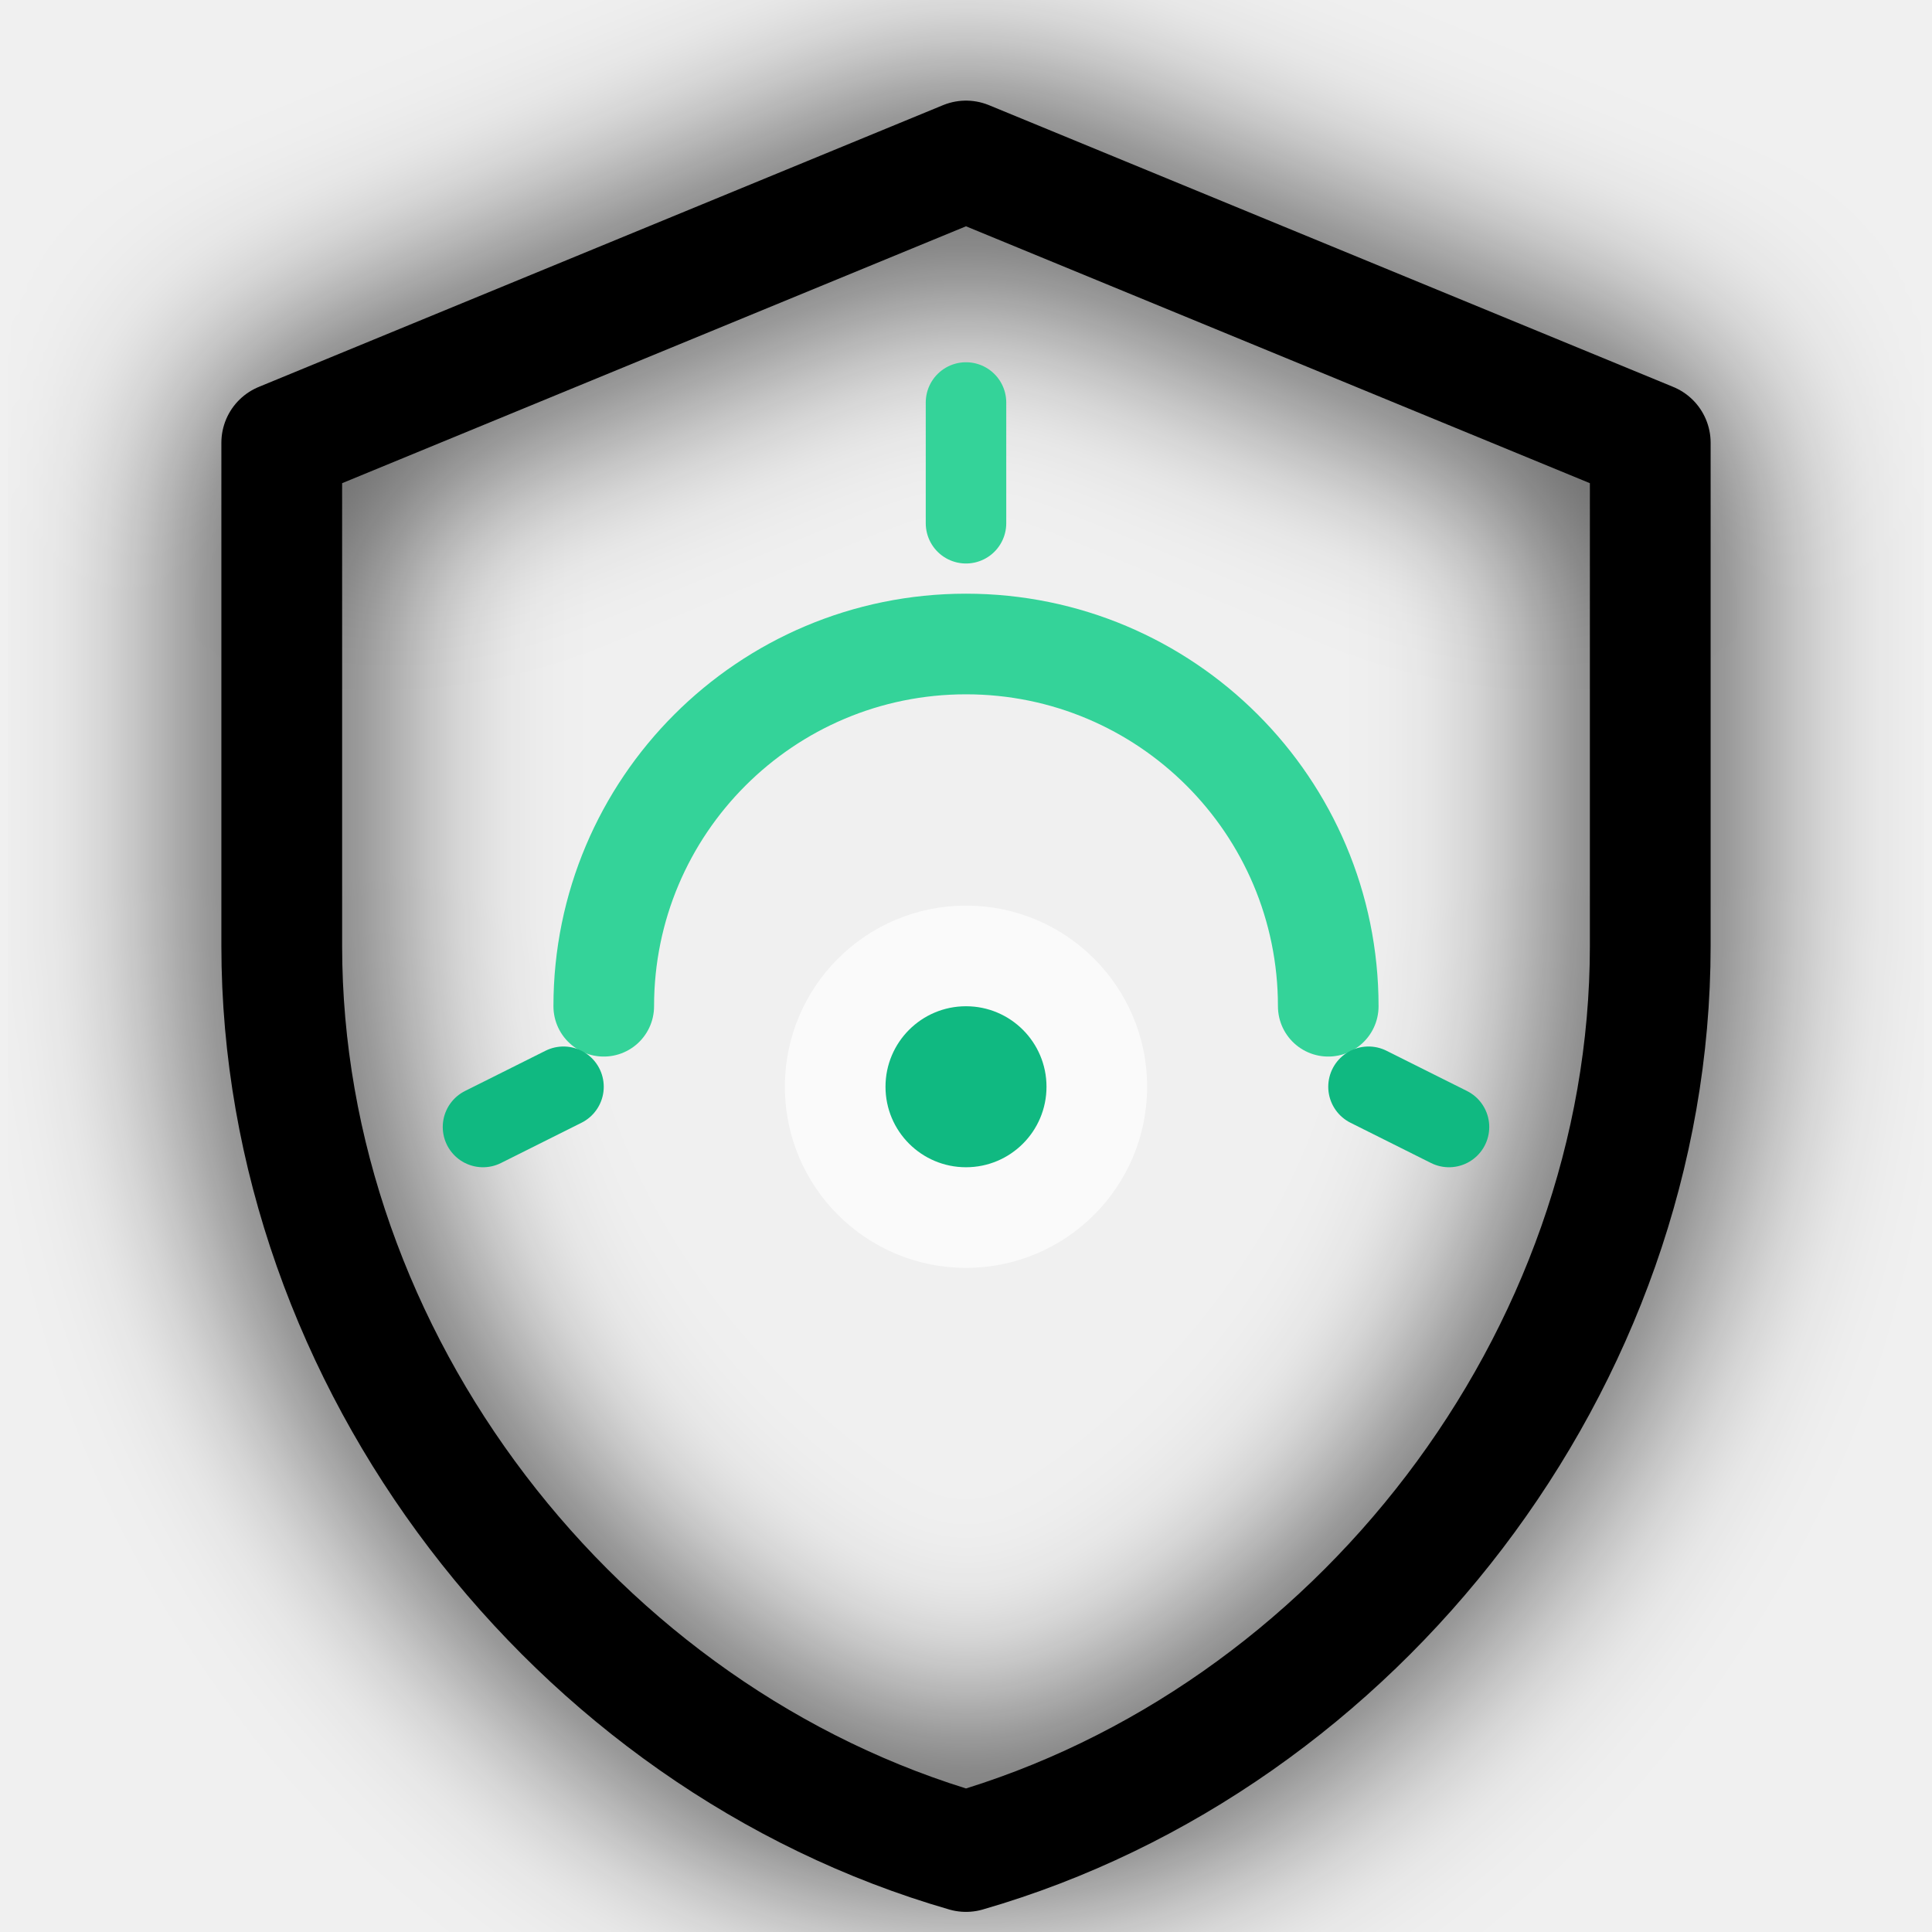
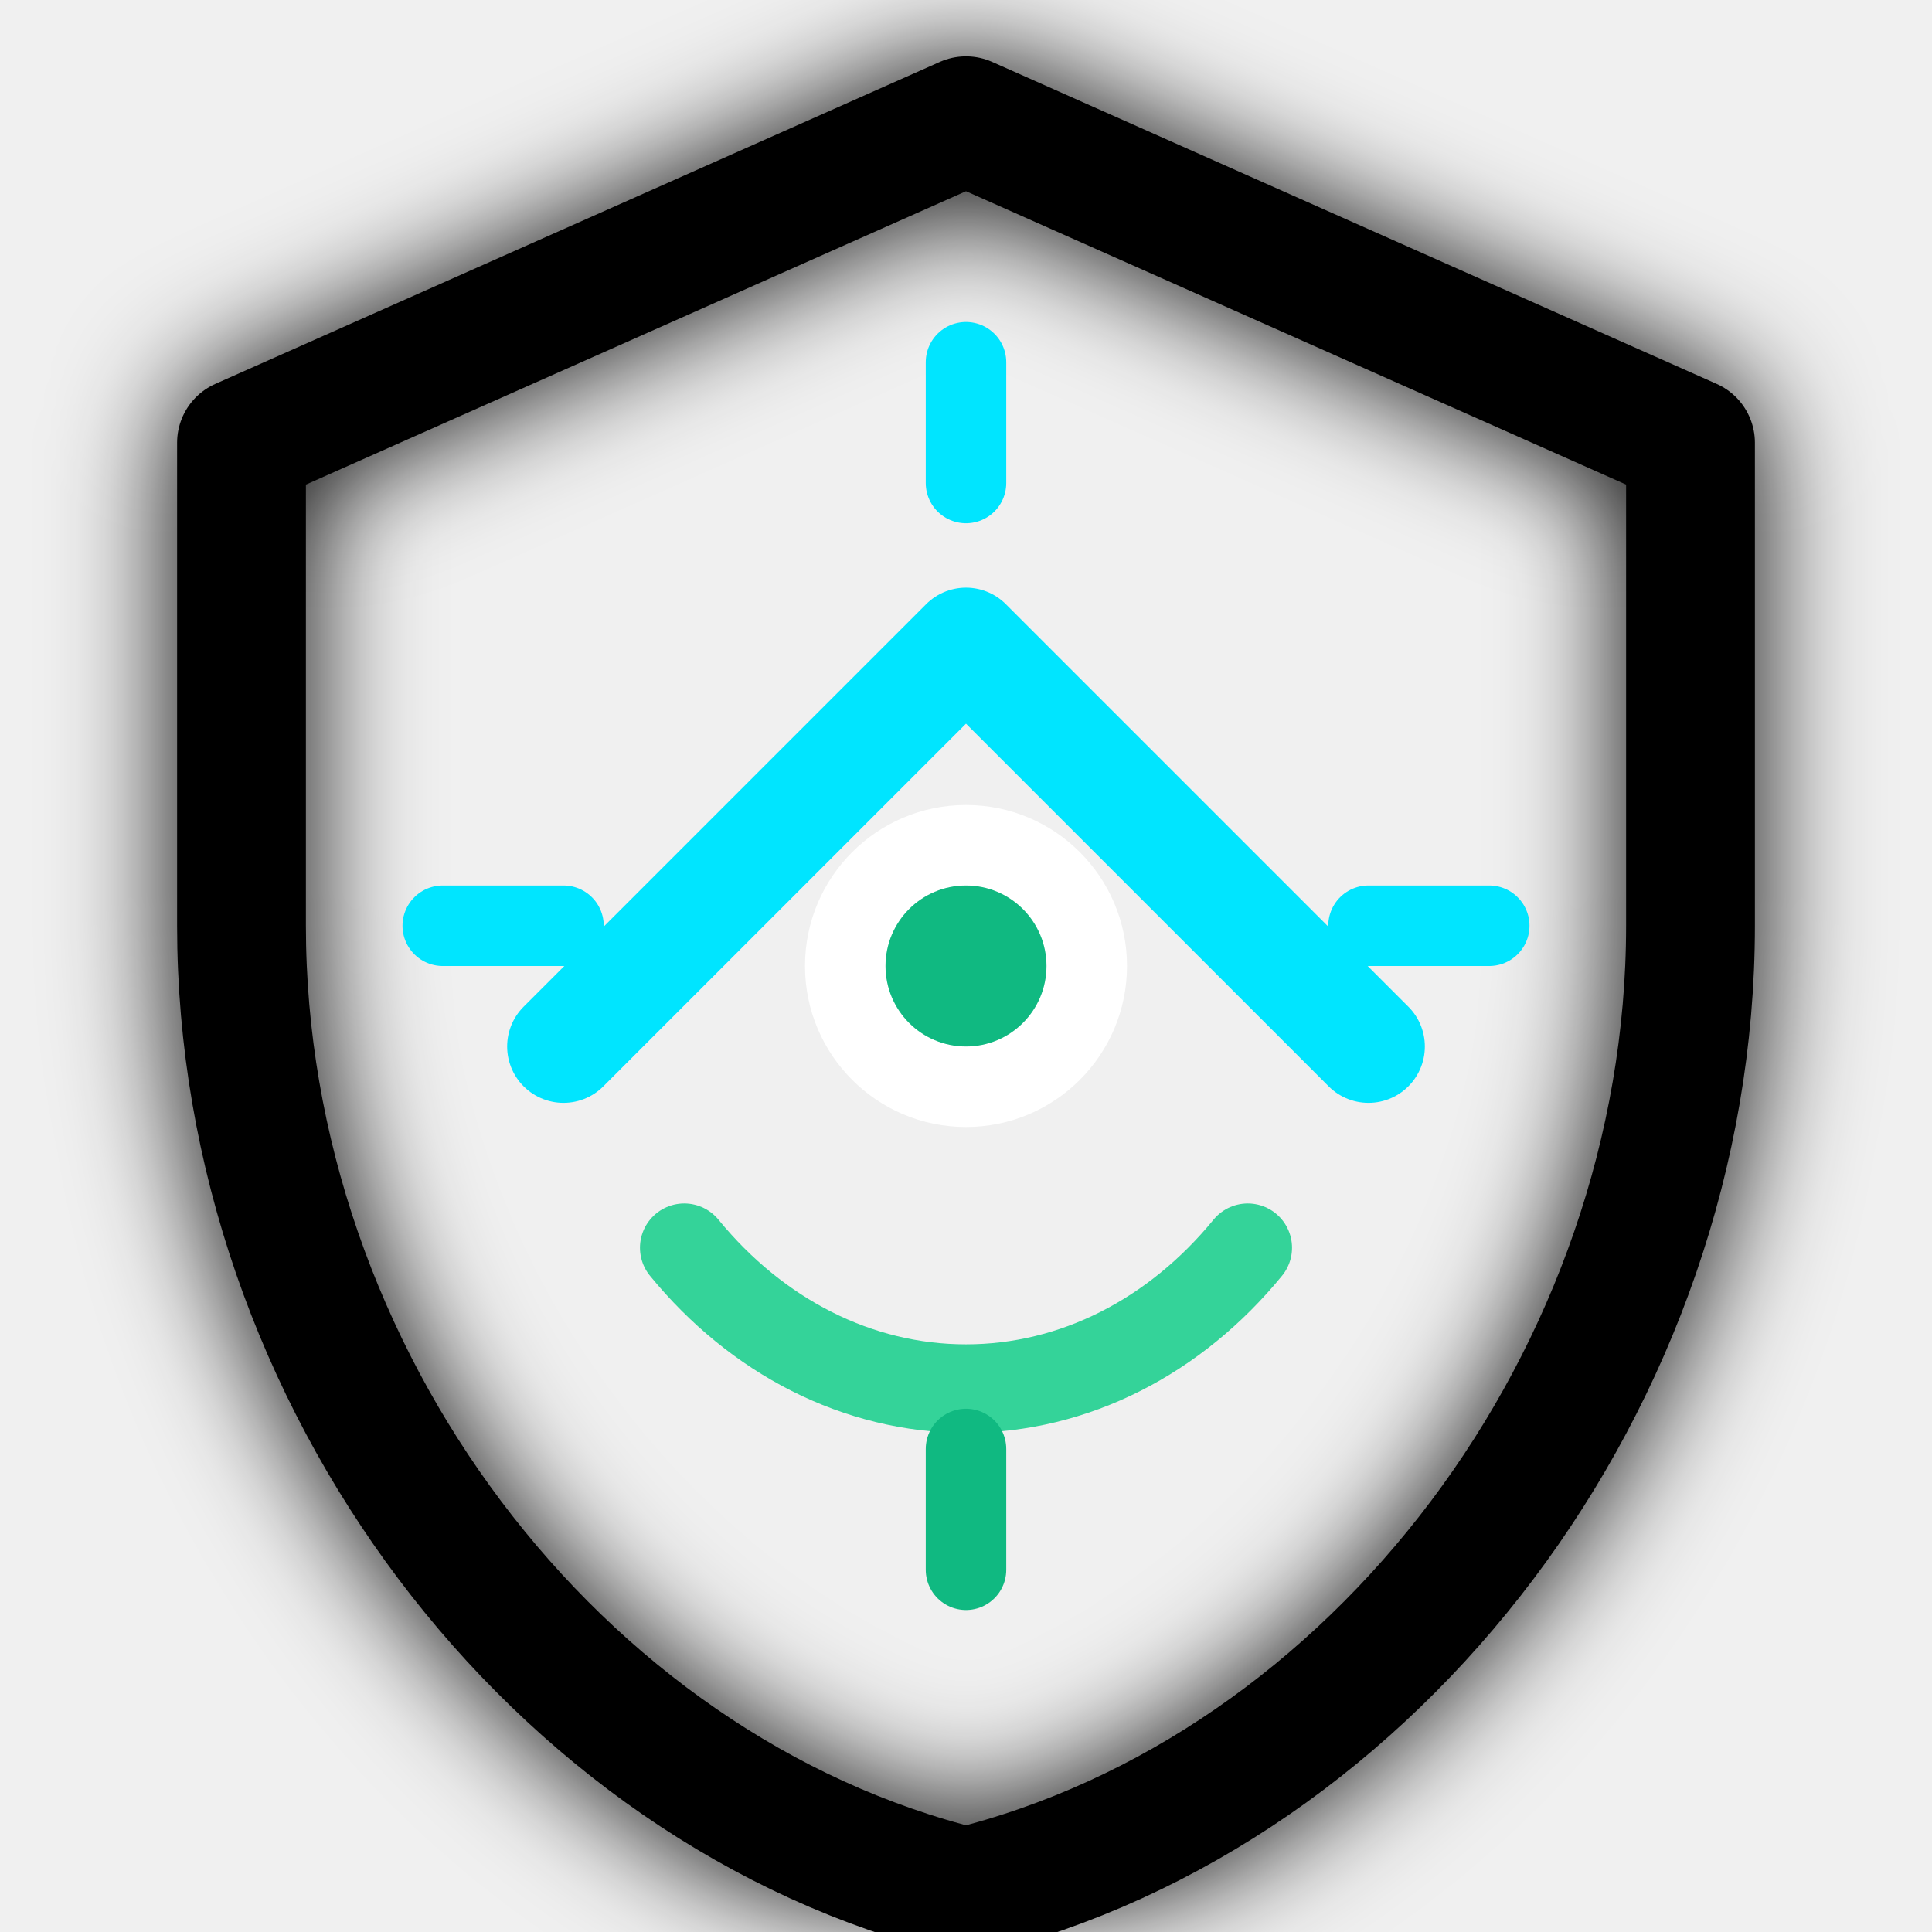
<svg xmlns="http://www.w3.org/2000/svg" viewBox="0 0 48 48" fill="none">
  <defs>
-     <linearGradient id="auraGlowGrad" x1="4" y1="4" x2="44" y2="44" gradientUnits="userSpaceOnUse">
-       <stop offset="0%" stopColor="#34D399" />
-       <stop offset="50%" stopColor="#10B981" />
+     <linearGradient id="auraApertureGrad" x1="6" y1="4" x2="42" y2="44" gradientUnits="userSpaceOnUse">
+       <stop offset="0%" stopColor="#00E5FF" />
+       <stop offset="45%" stopColor="#10B981" />
      <stop offset="100%" stopColor="#059669" />
    </linearGradient>
-     <filter id="auraEmblemGlow" x="-20%" y="-20%" width="140%" height="140%">
-       <feDropShadow dx="0" dy="0" stdDeviation="2.5" floodColor="#10B981" floodOpacity="0.6" />
+     <filter id="auraLaserBloom" x="-25%" y="-25%" width="150%" height="150%">
+       <feGaussianBlur stdDeviation="1.5" result="blur" />
+       <feMerge>
+         <feMergeNode in="blur" />
+         <feMergeNode in="SourceGraphic" />
+       </feMerge>
    </filter>
  </defs>
-   <path d="M24 4L7 11V23.5C7 33.8 14.3 43.2 24 46C33.7 43.2 41 33.8 41 23.5V11L24 4Z" stroke="url(#auraGlowGrad)" stroke-width="3" stroke-linecap="round" stroke-linejoin="round" filter="url(#auraEmblemGlow)" />
-   <path d="M15 25C15 20.029 19.029 16 24 16C28.971 16 33 20.029 33 25" stroke="#34D399" stroke-width="2.5" stroke-linecap="round" />
-   <circle cx="24" cy="27" r="4.5" fill="#FAFAFA" />
-   <circle cx="24" cy="27" r="2" fill="#10B981" />
-   <path d="M24 10V13" stroke="#34D399" stroke-width="2" stroke-linecap="round" />
-   <path d="M12 28L14 27" stroke="#10B981" stroke-width="2" stroke-linecap="round" />
-   <path d="M36 28L34 27" stroke="#10B981" stroke-width="2" stroke-linecap="round" />
+   <path d="M24 3L6 11V23C6 34.2 13.8 44.5 24 47C34.2 44.5 42 34.2 42 23V11L24 3Z" stroke="url(#auraApertureGrad)" stroke-width="3.2" stroke-linecap="round" stroke-linejoin="round" filter="url(#auraLaserBloom)" />
+   <path d="M14 26L24 16L34 26" stroke="#00E5FF" stroke-width="2.8" stroke-linecap="round" stroke-linejoin="round" />
+   <path d="M17 31C18.8 33.2 21.3 34.5 24 34.5C26.7 34.5 29.2 33.2 31 31" stroke="#34D399" stroke-width="2.2" stroke-linecap="round" />
+   <circle cx="24" cy="24" r="4" fill="#FFFFFF" />
+   <circle cx="24" cy="24" r="2" fill="#10B981" />
+   <path d="M24 9V12" stroke="#00E5FF" stroke-width="2" stroke-linecap="round" />
+   <path d="M24 36V39" stroke="#10B981" stroke-width="2" stroke-linecap="round" />
+   <path d="M11 23H14" stroke="#00E5FF" stroke-width="2" stroke-linecap="round" />
+   <path d="M34 23H37" stroke="#00E5FF" stroke-width="2" stroke-linecap="round" />
</svg>
